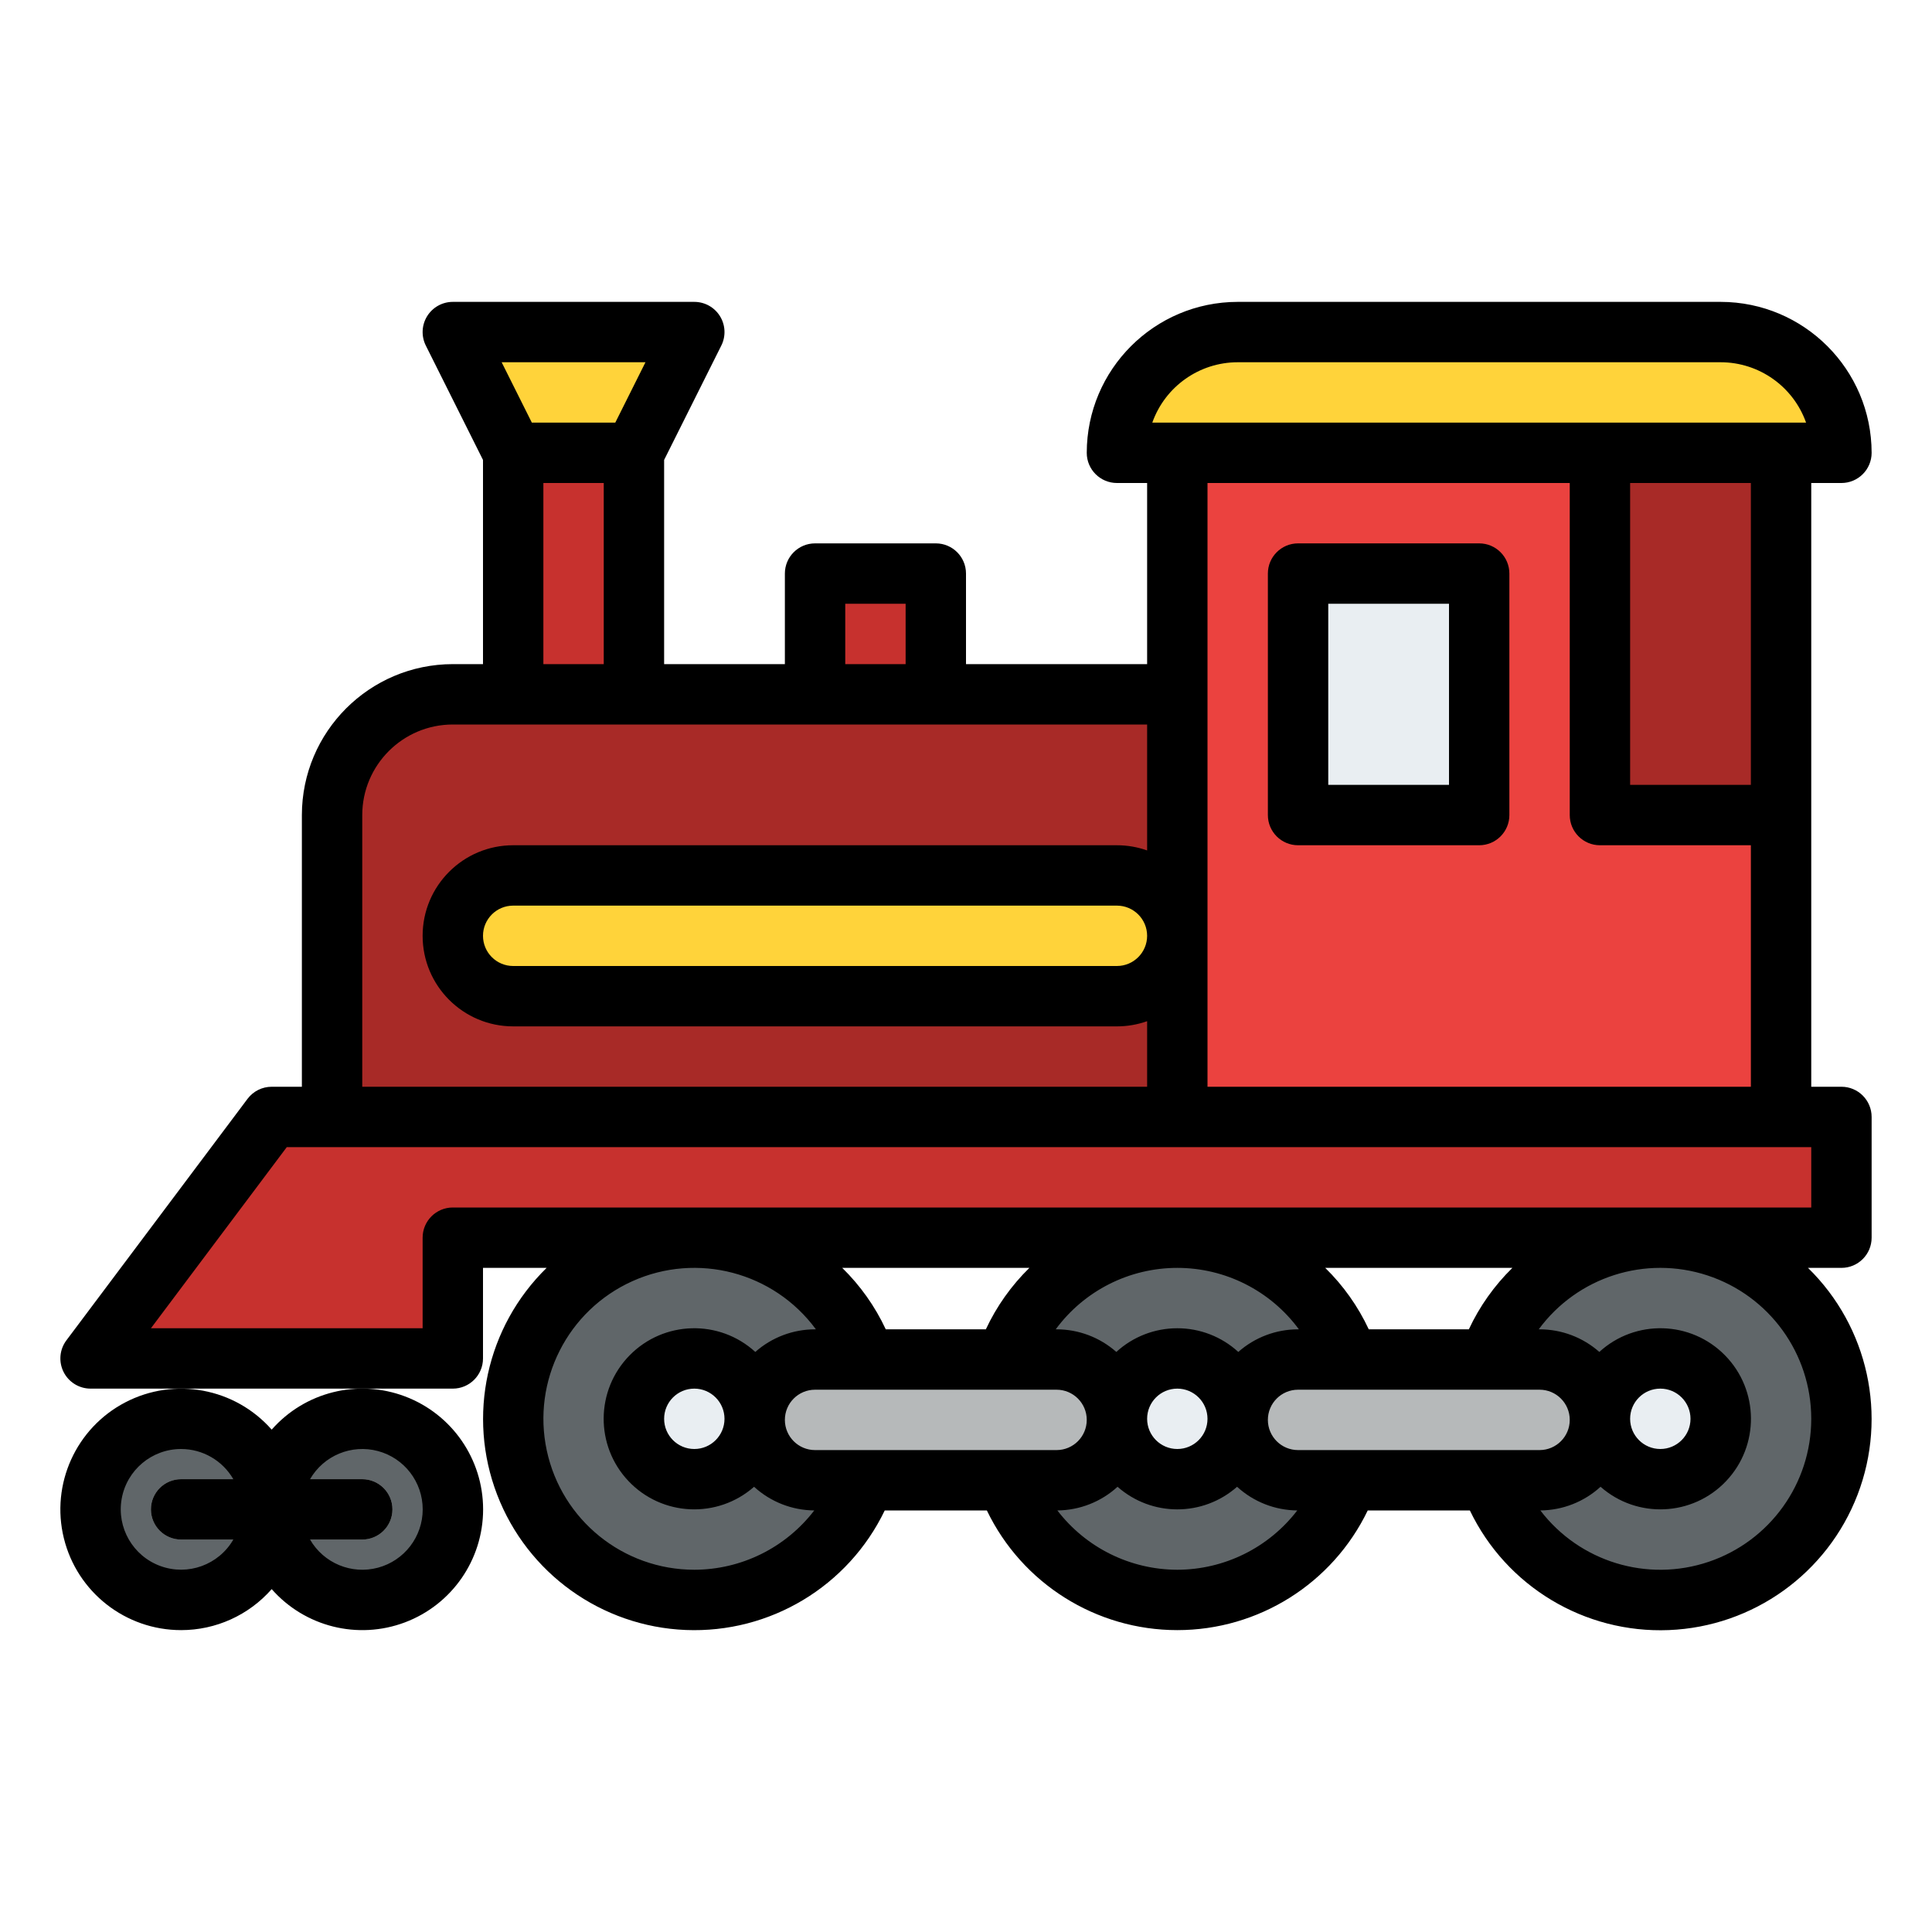
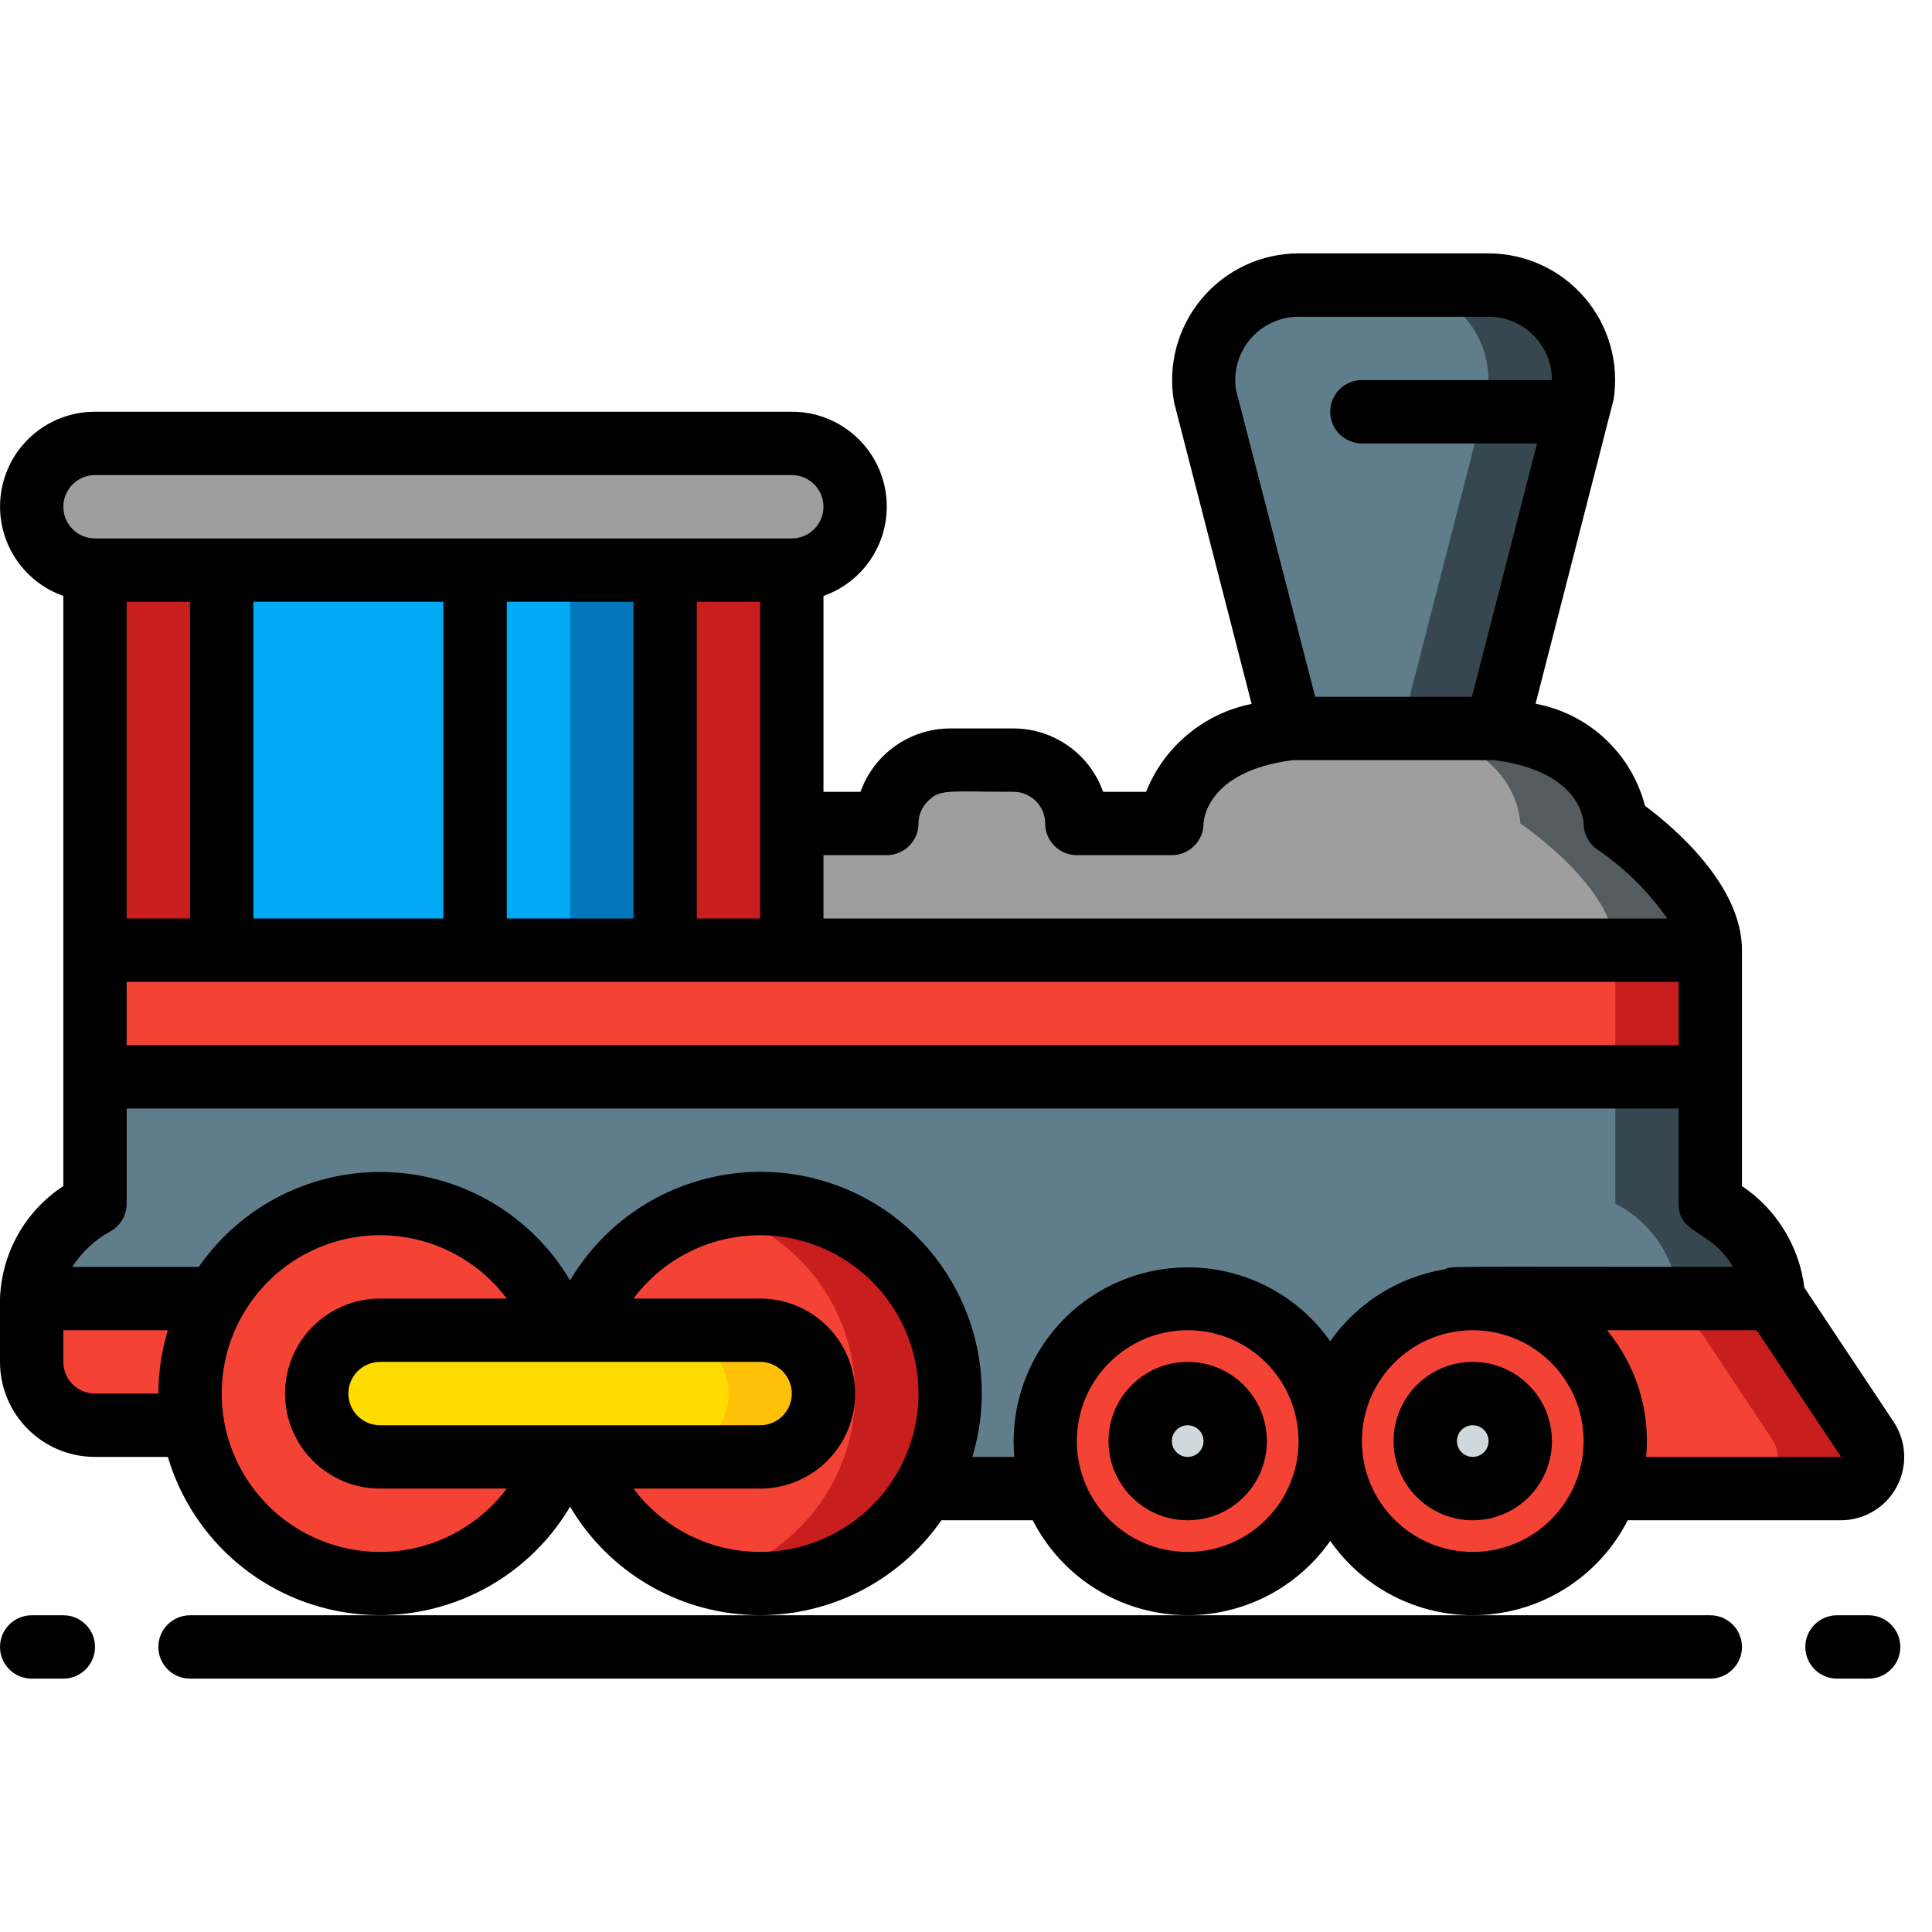
- <svg xmlns="http://www.w3.org/2000/svg" id="Filled" height="512" viewBox="0 0 512 512" width="512">
-   <path d="m120 184h192a0 0 0 0 1 0 0v112a0 0 0 0 1 0 0h-224a0 0 0 0 1 0 0v-80a32 32 0 0 1 32-32z" fill="#a82a27" />
-   <g fill="#606669">
-     <circle cx="48" cy="400" r="24" />
-     <circle cx="96" cy="400" r="24" />
-     <circle cx="312" cy="376" r="48" />
-     <circle cx="440" cy="376" r="48" />
-     <circle cx="184" cy="376" r="48" />
+ <svg xmlns="http://www.w3.org/2000/svg" height="512" viewBox="0 0 61 45" width="512">
+   <g id="080---Trainset" fill="none">
+     <g id="Icons" transform="translate(1 1)">
+       <path id="Shape" d="m48.96 3.46c-.219.846.372-1.45-2.71 10.54h-6.5c-2.745-10.682-2.517-9.795-2.71-10.54-.134-.867.117-1.749.688-2.414s1.405-1.048 2.282-1.046h5.99c.875.001 1.706.385 2.275 1.05.569.665.819 1.545.685 2.41z" fill="#37474f" />
+       <path id="Shape" d="m45.96 3.46c-.219.846.372-1.45-2.71 10.54h-3.5c-2.745-10.682-2.517-9.795-2.71-10.54-.134-.867.117-1.749.688-2.414s1.405-1.048 2.282-1.046h2.99c.875.001 1.706.385 2.275 1.05.569.665.819 1.545.685 2.41z" fill="#607d8b" />
+       <path id="Shape" d="m53 21v4h-51v-16c-1.105 0-2-.895-2-2s.895-2 2-2h22c1.105 0 2 .895 2 2s-.895 2-2 2v8h3c.003-.91.619-1.703 1.5-1.93.827-.127 1.667-.15 2.5-.07 1.103.003 1.997.897 2 2h3s0-2.55 3.75-3h6.5c3.75.45 3.75 3 3.75 3s3 2 3 4z" fill="#9e9e9e" />
+       <path id="Shape" d="m50 17s0-2.55-3.75-3h-3c3.75.45 3.75 3 3.75 3s3 2 3 4v4h3v-4c0-2-3-4-3-4z" fill="#545c60" />
+       <path id="Shape" d="m29 35c-.009 2.915-2.112 5.401-4.985 5.894-2.873.493-5.684-1.15-6.665-3.894h5.65c.531.003 1.04-.21 1.41-.59.568-.572.738-1.429.43-2.174s-1.034-1.232-1.84-1.236h-5.65c.981-2.745 3.793-4.387 6.665-3.894 2.873.493 4.975 2.98 4.985 5.894z" fill="#c81e1e" />
+       <path id="Shape" d="m26 35c-.006 2.734-1.854 5.121-4.5 5.81-1.933-.497-3.49-1.927-4.15-3.81h2.65c1.105 0 2-.895 2-2s-.895-2-2-2h-2.65c.66-1.883 2.217-3.313 4.15-3.81 2.645.69 4.494 3.076 4.5 5.81z" fill="#f44335" />
+       <path id="Shape" d="m36.5 32c-1.82 0-3.461 1.096-4.157 2.778-.697 1.682-.312 3.617.975 4.904s3.223 1.672 4.904.975c1.682-.697 2.778-2.337 2.778-4.157 0-2.485-2.015-4.5-4.5-4.5zm0 6c-.828 0-1.5-.672-1.5-1.5s.672-1.5 1.5-1.5 1.5.672 1.5 1.5-.672 1.5-1.5 1.5z" fill="#f44335" />
+       <path id="Rectangle-path" d="m2 21h51v4h-51z" fill="#c81e1e" />
+       <path id="Rectangle-path" d="m2 21h48v4h-48z" fill="#f44335" />
+       <path id="Rectangle-path" d="m20 9h4v12h-4z" fill="#c81e1e" />
+       <path id="Rectangle-path" d="m2 9h4v12h-4z" fill="#c81e1e" />
+       <path id="Shape" d="m55 32h-9.5c-1.194-.002-2.339.472-3.184 1.316s-1.318 1.99-1.316 3.184c.003-1.793-1.059-3.417-2.703-4.133s-3.556-.388-4.867.835-1.771 3.108-1.17 4.798h-4.07c1.142-1.969 1.071-4.414-.183-6.313-1.255-1.899-3.476-2.924-5.735-2.645-2.259.278-4.165 1.812-4.921 3.959h-.7c-.784-2.201-2.774-3.746-5.101-3.961-2.326-.215-4.566.941-5.739 2.961h-5.81c.101-1.279.858-2.414 2-3v-4h51v4c1.142.586 1.899 1.721 2 3z" fill="#607d8b" />
+       <path id="Shape" d="m53 29v-4h-3v4c1.142.586 1.899 1.721 2 3h3c-.101-1.279-.858-2.414-2-3z" fill="#37474f" />
+       <path id="Shape" d="m45.5 32c-1.82 0-3.461 1.096-4.157 2.778-.697 1.682-.312 3.617.975 4.904s3.223 1.672 4.904.975c1.682-.697 2.778-2.337 2.778-4.157.002-1.194-.472-2.339-1.316-3.184s-1.99-1.318-3.184-1.316zm0 6c-.828 0-1.5-.672-1.5-1.5s.672-1.5 1.5-1.5 1.5.672 1.5 1.5-.672 1.5-1.5 1.5z" fill="#f44335" />
+       <path id="Shape" d="m57.13 38h-7.39c.487-1.377.275-2.904-.568-4.097s-2.212-1.902-3.672-1.903h9.5l2.96 4.45c.206.306.226.7.052 1.025-.174.325-.514.527-.882.525z" fill="#c81e1e" />
+       <path id="Shape" d="m54.13 38h-4.39c.487-1.377.275-2.904-.568-4.097s-2.212-1.902-3.672-1.903h6.5l2.96 4.45c.206.306.226.7.052 1.025-.174.325-.514.527-.882.525z" fill="#f44335" />
+       <path id="Shape" d="m5.09 36h-3.09c-1.103-.003-1.997-.897-2-2v-2h5.81c-.707 1.206-.962 2.623-.72 4z" fill="#f44335" />
+       <path id="Rectangle-path" d="m14 9h6v12h-6z" fill="#0377bc" />
+       <path id="Shape" d="m6 9v12h11v-12z" fill="#02a9f4" />
+       <circle id="Oval" cx="36.5" cy="36.5" fill="#cfd8dc" r="1.5" />
+       <circle id="Oval" cx="45.5" cy="36.5" fill="#cfd8dc" r="1.5" />
+       <path id="Shape" d="m25 35c-.003 1.103-.897 1.997-2 2h-12c-1.105 0-2-.895-2-2s.895-2 2-2h12c1.103.003 1.997.897 2 2z" fill="#fec108" />
+       <path id="Shape" d="m22 35c-.003 1.103-.897 1.997-2 2h-9c-1.105 0-2-.895-2-2s.895-2 2-2h9c1.103.003 1.997.897 2 2z" fill="#ffdc00" />
+       <path id="Shape" d="m11 37c-1.105 0-2-.895-2-2s.895-2 2-2h5.65c-.974-2.755-3.791-4.408-6.671-3.914-2.88.494-4.985 2.991-4.985 5.914s2.105 5.419 4.985 5.914c2.88.494 5.697-1.158 6.671-3.914z" fill="#f44335" />
+     </g>
+     <g id="Outline" fill="#000">
+       <path id="Shape" d="m3 38h2.3c.789 2.661 3.08 4.602 5.835 4.943 2.755.341 5.45-.983 6.865-3.371 1.207 2.044 3.372 3.333 5.744 3.42s4.626-1.041 5.979-2.992h2.884c.876 1.718 2.588 2.851 4.512 2.984 1.924.134 3.776-.752 4.881-2.332 1.104 1.581 2.957 2.467 4.881 2.333 1.924-.134 3.637-1.267 4.512-2.985h6.737c.734-.003 1.408-.407 1.755-1.055.347-.647.312-1.432-.092-2.045l-2.822-4.242c-.16-1.306-.879-2.477-1.971-3.21v-7.448c0-2.049-2.138-3.869-3.062-4.559-.429-1.653-1.776-2.909-3.455-3.221l2.465-9.608c.179-1.153-.155-2.327-.914-3.213s-1.867-1.397-3.034-1.399h-5.99c-1.185-.001-2.31.524-3.07 1.434-.761.909-1.079 2.109-.869 3.275l2.447 9.517c-1.509.3-2.763 1.344-3.332 2.774h-1.357c-.425-1.198-1.558-1.998-2.829-2h-2c-1.271.002-2.404.802-2.83 2h-1.17v-6.184c1.377-.485 2.203-1.892 1.955-3.33-.247-1.438-1.496-2.489-2.955-2.486h-22c-1.459-.003-2.708 1.047-2.955 2.486-.247 1.438.579 2.845 1.955 3.33v18.632c-1.204.789-1.95 2.113-2 3.552v2c0 1.657 1.343 3 3 3zm0-2c-.552 0-1-.448-1-1v-1h3.3c-.197.649-.298 1.322-.3 2zm4 0c0-2.152 1.377-4.063 3.419-4.743 2.042-.681 4.29.022 5.581 1.743h-4c-1.657 0-3 1.343-3 3s1.343 3 3 3h4c-1.291 1.722-3.539 2.424-5.581 1.743-2.042-.681-3.419-2.591-3.419-4.743zm5 1c-.552 0-1-.448-1-1s.448-1 1-1h12c.552 0 1 .448 1 1s-.448 1-1 1zm8 2h4c1.657 0 3-1.343 3-3s-1.343-3-3-3h-4c1.291-1.722 3.539-2.424 5.581-1.743s3.419 2.591 3.419 4.743-1.377 4.063-3.419 4.743-4.29-.022-5.581-1.743zm10.7-1c1.02-3.382-.646-6.994-3.881-8.413s-7.021-.2-8.819 2.841c-1.207-2.044-3.372-3.333-5.744-3.42-2.372-.087-4.626 1.041-5.979 2.992h-3.994c.292-.457.692-.834 1.164-1.1.341-.17.555-.519.553-.9v-3h49v3c0 1 1 .788 1.717 2-9.53 0-8.841-.034-9.107.079-1.459.24-2.761 1.058-3.61 2.269-1.432-2.034-4.051-2.852-6.387-1.997-2.336.855-3.807 3.172-3.588 5.649zm-26.7-27h2v10h-2zm16 0v10h-4v-10zm4 0v10h-2v-10zm29 14h-49v-2h49zm-39-4h-6v-10h6zm23.5 20c-1.933 0-3.5-1.567-3.5-3.5s1.567-3.5 3.5-3.5 3.5 1.567 3.5 3.5-1.567 3.5-3.5 3.5zm9 0c-1.933 0-3.5-1.567-3.5-3.5s1.567-3.5 3.5-3.5 3.5 1.567 3.5 3.5-1.567 3.5-3.5 3.5zm8.964-7 2.666 4h-6.155c.136-1.445-.309-2.884-1.236-4zm-14.454-32h5.99c1.105 0 2 .895 2 2h-6c-.552 0-1 .448-1 1s.448 1 1 1h5.531l-2.057 8h-4.949l-2.5-9.692c-.09-.579.078-1.168.46-1.612.382-.444.939-.698 1.525-.696zm-13.01 17c.552 0 1-.448 1-1-.001-.27.111-.528.307-.713.378-.387.673-.287 2.693-.287.552 0 1 .448 1 1s.448 1 1 1h3c.552 0 1-.448 1-1 0-.017.035-1.648 2.826-2h6.349c2.673.338 2.825 1.847 2.825 2 .003.333.169.644.445.832.859.581 1.603 1.316 2.195 2.168h-26.64v-2zm-25-12h22c.552 0 1 .448 1 1s-.448 1-1 1h-22c-.552 0-1-.448-1-1s.448-1 1-1z" />
+       <path id="Shape" d="m37.5 35c-1.381 0-2.5 1.119-2.5 2.5s1.119 2.5 2.5 2.5 2.5-1.119 2.5-2.5-1.119-2.5-2.5-2.5zm0 3c-.276 0-.5-.224-.5-.5s.224-.5.5-.5.5.224.5.5-.224.5-.5.5z" />
+       <path id="Shape" d="m46.5 35c-1.381 0-2.5 1.119-2.5 2.5s1.119 2.5 2.5 2.5 2.5-1.119 2.5-2.5-1.119-2.5-2.5-2.5zm0 3c-.276 0-.5-.224-.5-.5s.224-.5.5-.5.5.224.5.5-.224.5-.5.5z" />
+       <path id="Shape" d="m6 43c-.552 0-1 .448-1 1s.448 1 1 1h48c.552 0 1-.448 1-1s-.448-1-1-1z" />
+       <path id="Shape" d="m1 45h1c.552 0 1-.448 1-1s-.448-1-1-1h-1c-.552 0-1 .448-1 1s.448 1 1 1z" />
+       <path id="Shape" d="m59 43h-1c-.552 0-1 .448-1 1s.448 1 1 1h1c.552 0 1-.448 1-1s-.448-1-1-1z" />
+     </g>
  </g>
-   <path d="m408 392.286h-64a16 16 0 0 1 -16-16 16 16 0 0 1 16-16h64a16 16 0 0 1 16 16 16 16 0 0 1 -16 16z" fill="#b6b9ba" />
-   <path d="m280 392.286h-64a16 16 0 0 1 -16-16 16 16 0 0 1 16-16h64a16 16 0 0 1 16 16 16 16 0 0 1 -16 16z" fill="#b6b9ba" />
-   <path d="m296 264h-160a16 16 0 0 1 -16-16 16 16 0 0 1 16-16h160a16 16 0 0 1 16 16 16 16 0 0 1 -16 16z" fill="#ffd33a" />
-   <path d="m96 408h-48a8 8 0 0 1 0-16h48a8 8 0 0 1 0 16z" fill="#b6b9ba" />
-   <circle cx="184" cy="376" fill="#e9eef2" r="16" />
-   <circle cx="312" cy="376" fill="#e9eef2" r="16" />
-   <circle cx="440" cy="376" fill="#e9eef2" r="16" />
-   <path d="m488 120h-192a31.991 31.991 0 0 1 32-32h128a32 32 0 0 1 32 32z" fill="#ffd33a" />
-   <path d="m136 120h32v64h-32z" fill="#c7312e" />
-   <path d="m216 152h32v32h-32z" fill="#c7312e" />
-   <path d="m184 88h-64l16 32h32z" fill="#ffd33a" />
-   <path d="m424 120h-112v176h160v-80-96z" fill="#eb423f" />
-   <path d="m424 120h48v96h-48z" fill="#a82a27" />
-   <path d="m344 152h48v64h-48z" fill="#e9eef2" />
-   <path d="m72 296-48 64h96v-32h368v-32z" fill="#c7312e" />
-   <path d="m48 432a31.923 31.923 0 0 0 24-10.868 32 32 0 1 0 0-42.264 31.991 31.991 0 1 0 -24 53.132zm48-40h-13.835a16 16 0 1 1 0 16h13.835a8 8 0 0 0 0-16zm-48-8a16 16 0 0 1 13.835 8h-13.835a8 8 0 0 0 0 16h13.835a15.992 15.992 0 1 1 -13.835-24z" />
-   <path d="m120 368a8 8 0 0 0 8-8v-24h16.862a55.985 55.985 0 1 0 89.6 64.286h27.068a56.01 56.01 0 0 0 100.932 0h27.068a55.992 55.992 0 1 0 89.608-64.286h8.862a8 8 0 0 0 8-8v-32a8 8 0 0 0 -8-8h-8v-160h8a8 8 0 0 0 8-8 40.045 40.045 0 0 0 -40-40h-128a40.045 40.045 0 0 0 -40 40 8 8 0 0 0 8 8h8v48h-48v-24a8 8 0 0 0 -8-8h-32a8 8 0 0 0 -8 8v24h-32v-54.112l15.155-30.31a8 8 0 0 0 -7.155-11.578h-64a8 8 0 0 0 -7.155 11.578l15.155 30.31v54.112h-8a40.045 40.045 0 0 0 -40 40v72h-8a8 8 0 0 0 -6.4 3.2l-48 64a8 8 0 0 0 6.4 12.8zm64 48a40 40 0 1 1 32.222-63.714h-.222a23.9 23.9 0 0 0 -15.837 5.989 24 24 0 1 0 -.326 35.736 23.908 23.908 0 0 0 15.952 6.27 40.143 40.143 0 0 1 -31.789 15.719zm8-40a8 8 0 1 1 -8-8 8.009 8.009 0 0 1 8 8zm24 8.286a8 8 0 0 1 0-16h64a8 8 0 0 1 0 16zm7.2-48.286h49.6a55.831 55.831 0 0 0 -11.54 16.286h-26.523a55.831 55.831 0 0 0 -11.537-16.286zm88.8 16a23.909 23.909 0 0 0 -16.163 6.275 23.9 23.9 0 0 0 -15.837-5.989h-.222a40.019 40.019 0 0 1 64.444 0h-.222a23.9 23.9 0 0 0 -15.837 5.989 23.909 23.909 0 0 0 -16.163-6.275zm8 24a8 8 0 1 1 -8-8 8.009 8.009 0 0 1 8 8zm-8 40a40.146 40.146 0 0 1 -31.79-15.719 23.906 23.906 0 0 0 15.953-6.27 23.934 23.934 0 0 0 31.674 0 23.906 23.906 0 0 0 15.953 6.27 40.146 40.146 0 0 1 -31.79 15.719zm32-31.714a8 8 0 0 1 0-16h64a8 8 0 0 1 0 16zm7.2-48.286h49.6a55.831 55.831 0 0 0 -11.54 16.286h-26.523a55.831 55.831 0 0 0 -11.537-16.286zm128.8 40a40 40 0 0 1 -71.79 24.281 23.906 23.906 0 0 0 15.953-6.27 24 24 0 1 0 -.326-35.736 23.9 23.9 0 0 0 -15.837-5.989h-.222a40.006 40.006 0 0 1 72.222 23.714zm-48 0a8 8 0 1 1 8 8 8.009 8.009 0 0 1 -8-8zm-104-280h128a24.042 24.042 0 0 1 22.629 16h-173.258a24.042 24.042 0 0 1 22.629-16zm96 128h40v64h-144v-160h96v88a8 8 0 0 0 8 8zm8-16v-80h32v80zm-208-48h16v16h-16zm-52.944-64-8 16h-22.112l-8-16zm-11.056 32v48h-16v-48zm-64 88a24.027 24.027 0 0 1 24-24h184v33.376a23.885 23.885 0 0 0 -8-1.376h-160a24 24 0 0 0 0 48h160a23.885 23.885 0 0 0 8-1.376v17.376h-208zm208 32a8.009 8.009 0 0 1 -8 8h-160a8 8 0 0 1 0-16h160a8.009 8.009 0 0 1 8 8zm-264 104 36-48h404v16h-360a8 8 0 0 0 -8 8v24z" />
-   <path d="m392 144h-48a8 8 0 0 0 -8 8v64a8 8 0 0 0 8 8h48a8 8 0 0 0 8-8v-64a8 8 0 0 0 -8-8zm-8 64h-32v-48h32z" />
</svg>
